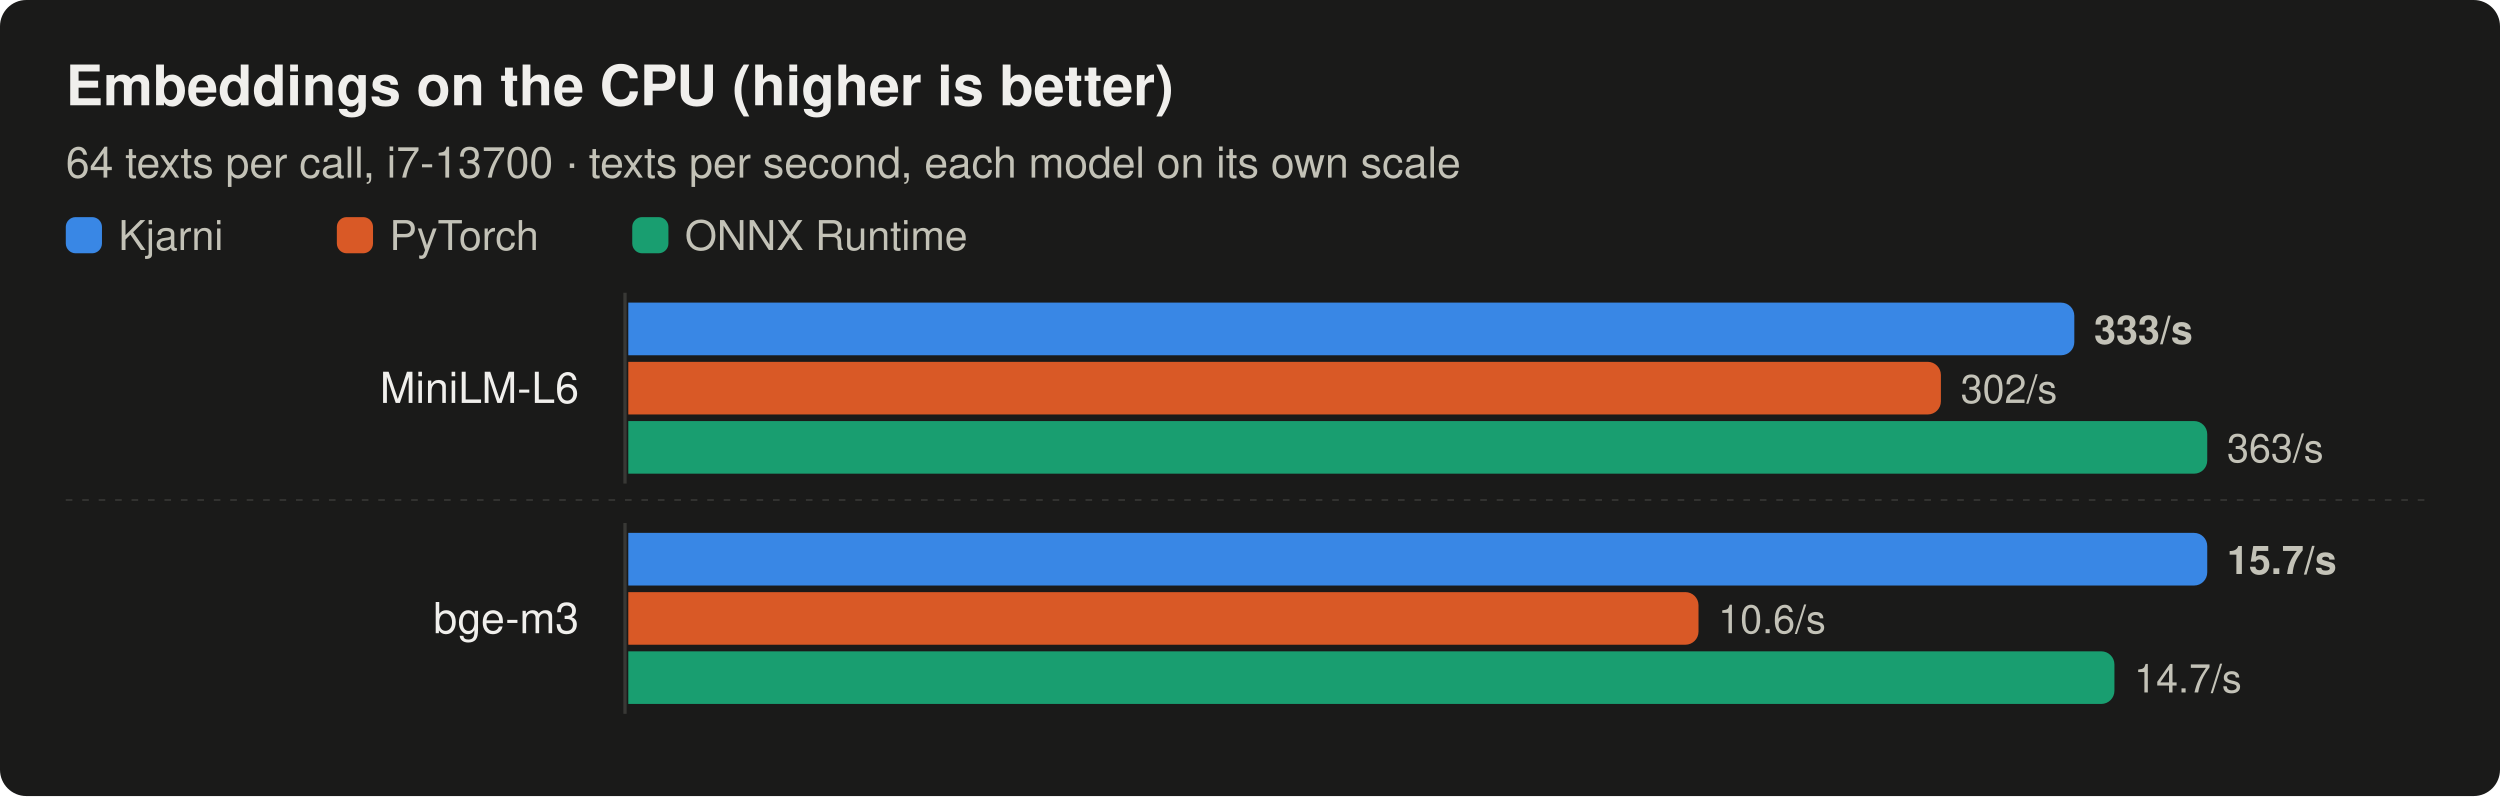
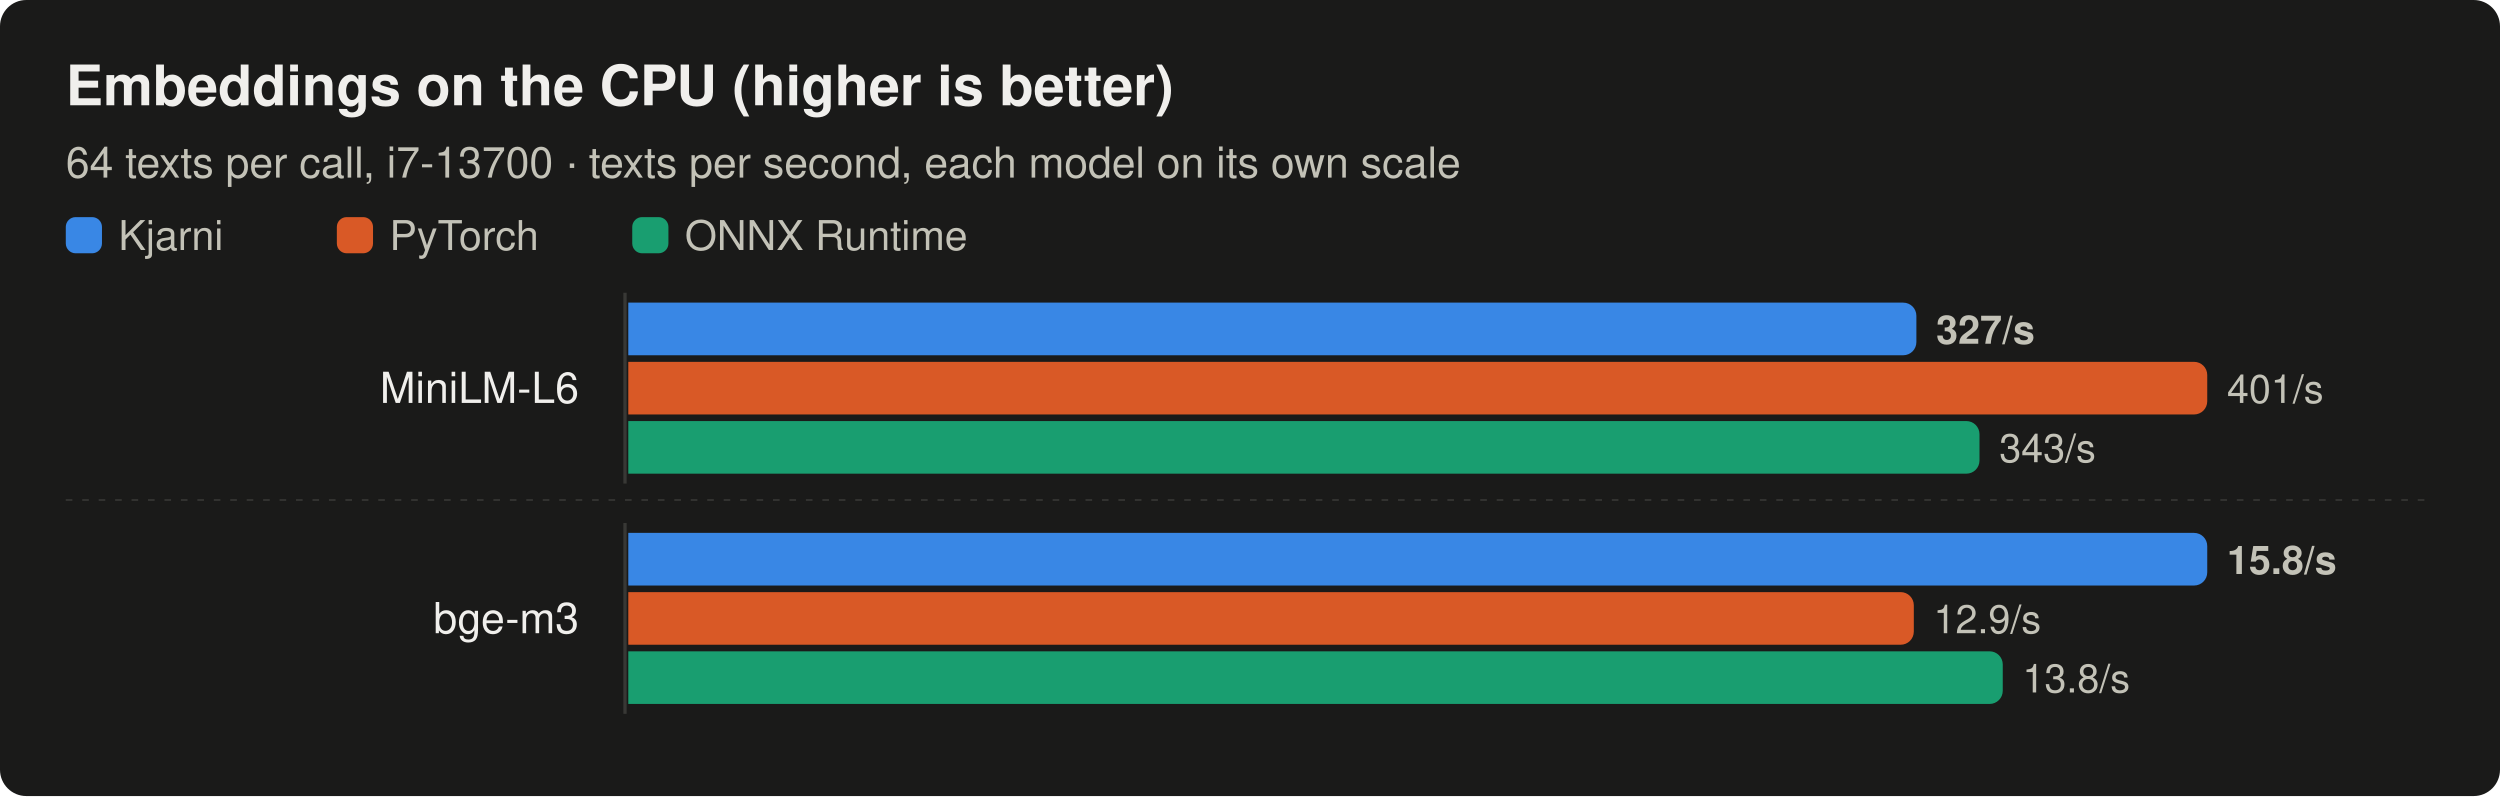
<svg xmlns="http://www.w3.org/2000/svg" width="760" height="242" viewBox="0 0 760 242" font-family="-apple-system, BlinkMacSystemFont, 'Segoe UI', Helvetica, Arial, sans-serif" role="img" aria-label="Embeddings on the CPU (higher is better)">
  <rect width="760" height="242" rx="8" fill="#1a1a19" />
  <text x="20" y="32" font-size="17" font-weight="600" fill="#f0efec">Embeddings on the CPU (higher is better)</text>
  <text x="20" y="54" font-size="13" fill="#c3c2b7">64 texts per call, i7-13700 · texts per second, each model on its own scale</text>
  <rect x="20" y="66" width="11" height="11" rx="3" fill="#3987e5" />
  <text x="36" y="76" font-size="12.5" fill="#c3c2b7">Kjarni</text>
  <rect x="102.4" y="66" width="11" height="11" rx="3" fill="#d95926" />
  <text x="118.4" y="76" font-size="12.5" fill="#c3c2b7">PyTorch</text>
  <rect x="192.2" y="66" width="11" height="11" rx="3" fill="#199e70" />
  <text x="208.2" y="76" font-size="12.5" fill="#c3c2b7">ONNX Runtime</text>
  <text x="176" y="122.5" text-anchor="end" font-size="13" fill="#f0efec">MiniLM-L6</text>
  <line x1="190" y1="89" x2="190" y2="147" stroke="#383835" stroke-width="1" />
-   <path d="M191,92 h435.591 a4,4 0 0 1 4,4 v8 a4,4 0 0 1 -4,4 h-435.591 z" fill="#3987e5" />
-   <text x="636.591" y="104.5" font-size="12" fill="#c3c2b7" font-weight="600">333/s</text>
-   <path d="M191,110 h395.037 a4,4 0 0 1 4,4 v8 a4,4 0 0 1 -4,4 h-395.037 z" fill="#d95926" />
-   <text x="596.037" y="122.5" font-size="12" fill="#c3c2b7">302/s</text>
-   <path d="M191,128 h476.0 a4,4 0 0 1 4,4 v8 a4,4 0 0 1 -4,4 h-476.0 z" fill="#199e70" />
-   <text x="677.0" y="140.5" font-size="12" fill="#c3c2b7">363/s</text>
+   <path d="M191,92 h387.58 a4,4 0 0 1 4,4 v8 a4,4 0 0 1 -4,4 h-387.58 z" fill="#3987e5" />
+   <text x="588.58" y="104.5" font-size="12" fill="#c3c2b7" font-weight="600">327/s</text>
+   <path d="M191,110 h476.0 a4,4 0 0 1 4,4 v8 a4,4 0 0 1 -4,4 h-476.0 z" fill="#d95926" />
+   <text x="677.0" y="122.5" font-size="12" fill="#c3c2b7">401/s</text>
+   <path d="M191,128 h406.768 a4,4 0 0 1 4,4 v8 a4,4 0 0 1 -4,4 h-406.768 z" fill="#199e70" />
+   <text x="607.768" y="140.5" font-size="12" fill="#c3c2b7">343/s</text>
  <line x1="20" y1="152.0" x2="740" y2="152.0" stroke="#383835" stroke-width="0.5" stroke-dasharray="2 3" />
  <text x="176" y="192.5" text-anchor="end" font-size="13" fill="#f0efec">bge-m3</text>
  <line x1="190" y1="159" x2="190" y2="217" stroke="#383835" stroke-width="1" />
  <path d="M191,162 h476.0 a4,4 0 0 1 4,4 v8 a4,4 0 0 1 -4,4 h-476.0 z" fill="#3987e5" />
-   <text x="677.0" y="174.5" font-size="12" fill="#c3c2b7" font-weight="600">15.7/s</text>
-   <path d="M191,180 h321.347 a4,4 0 0 1 4,4 v8 a4,4 0 0 1 -4,4 h-321.347 z" fill="#d95926" />
-   <text x="522.347" y="192.5" font-size="12" fill="#c3c2b7">10.6/s</text>
-   <path d="M191,198 h447.786 a4,4 0 0 1 4,4 v8 a4,4 0 0 1 -4,4 h-447.786 z" fill="#199e70" />
-   <text x="648.786" y="210.5" font-size="12" fill="#c3c2b7">14.7/s</text>
+   <text x="677.0" y="174.5" font-size="12" fill="#c3c2b7" font-weight="600">15.8/s</text>
+   <path d="M191,180 h386.8 a4,4 0 0 1 4,4 v8 a4,4 0 0 1 -4,4 h-386.8 z" fill="#d95926" />
+   <text x="587.8" y="192.5" font-size="12" fill="#c3c2b7">12.9/s</text>
+   <path d="M191,198 h413.839 a4,4 0 0 1 4,4 v8 a4,4 0 0 1 -4,4 h-413.839 z" fill="#199e70" />
+   <text x="614.839" y="210.5" font-size="12" fill="#c3c2b7">13.8/s</text>
</svg>
